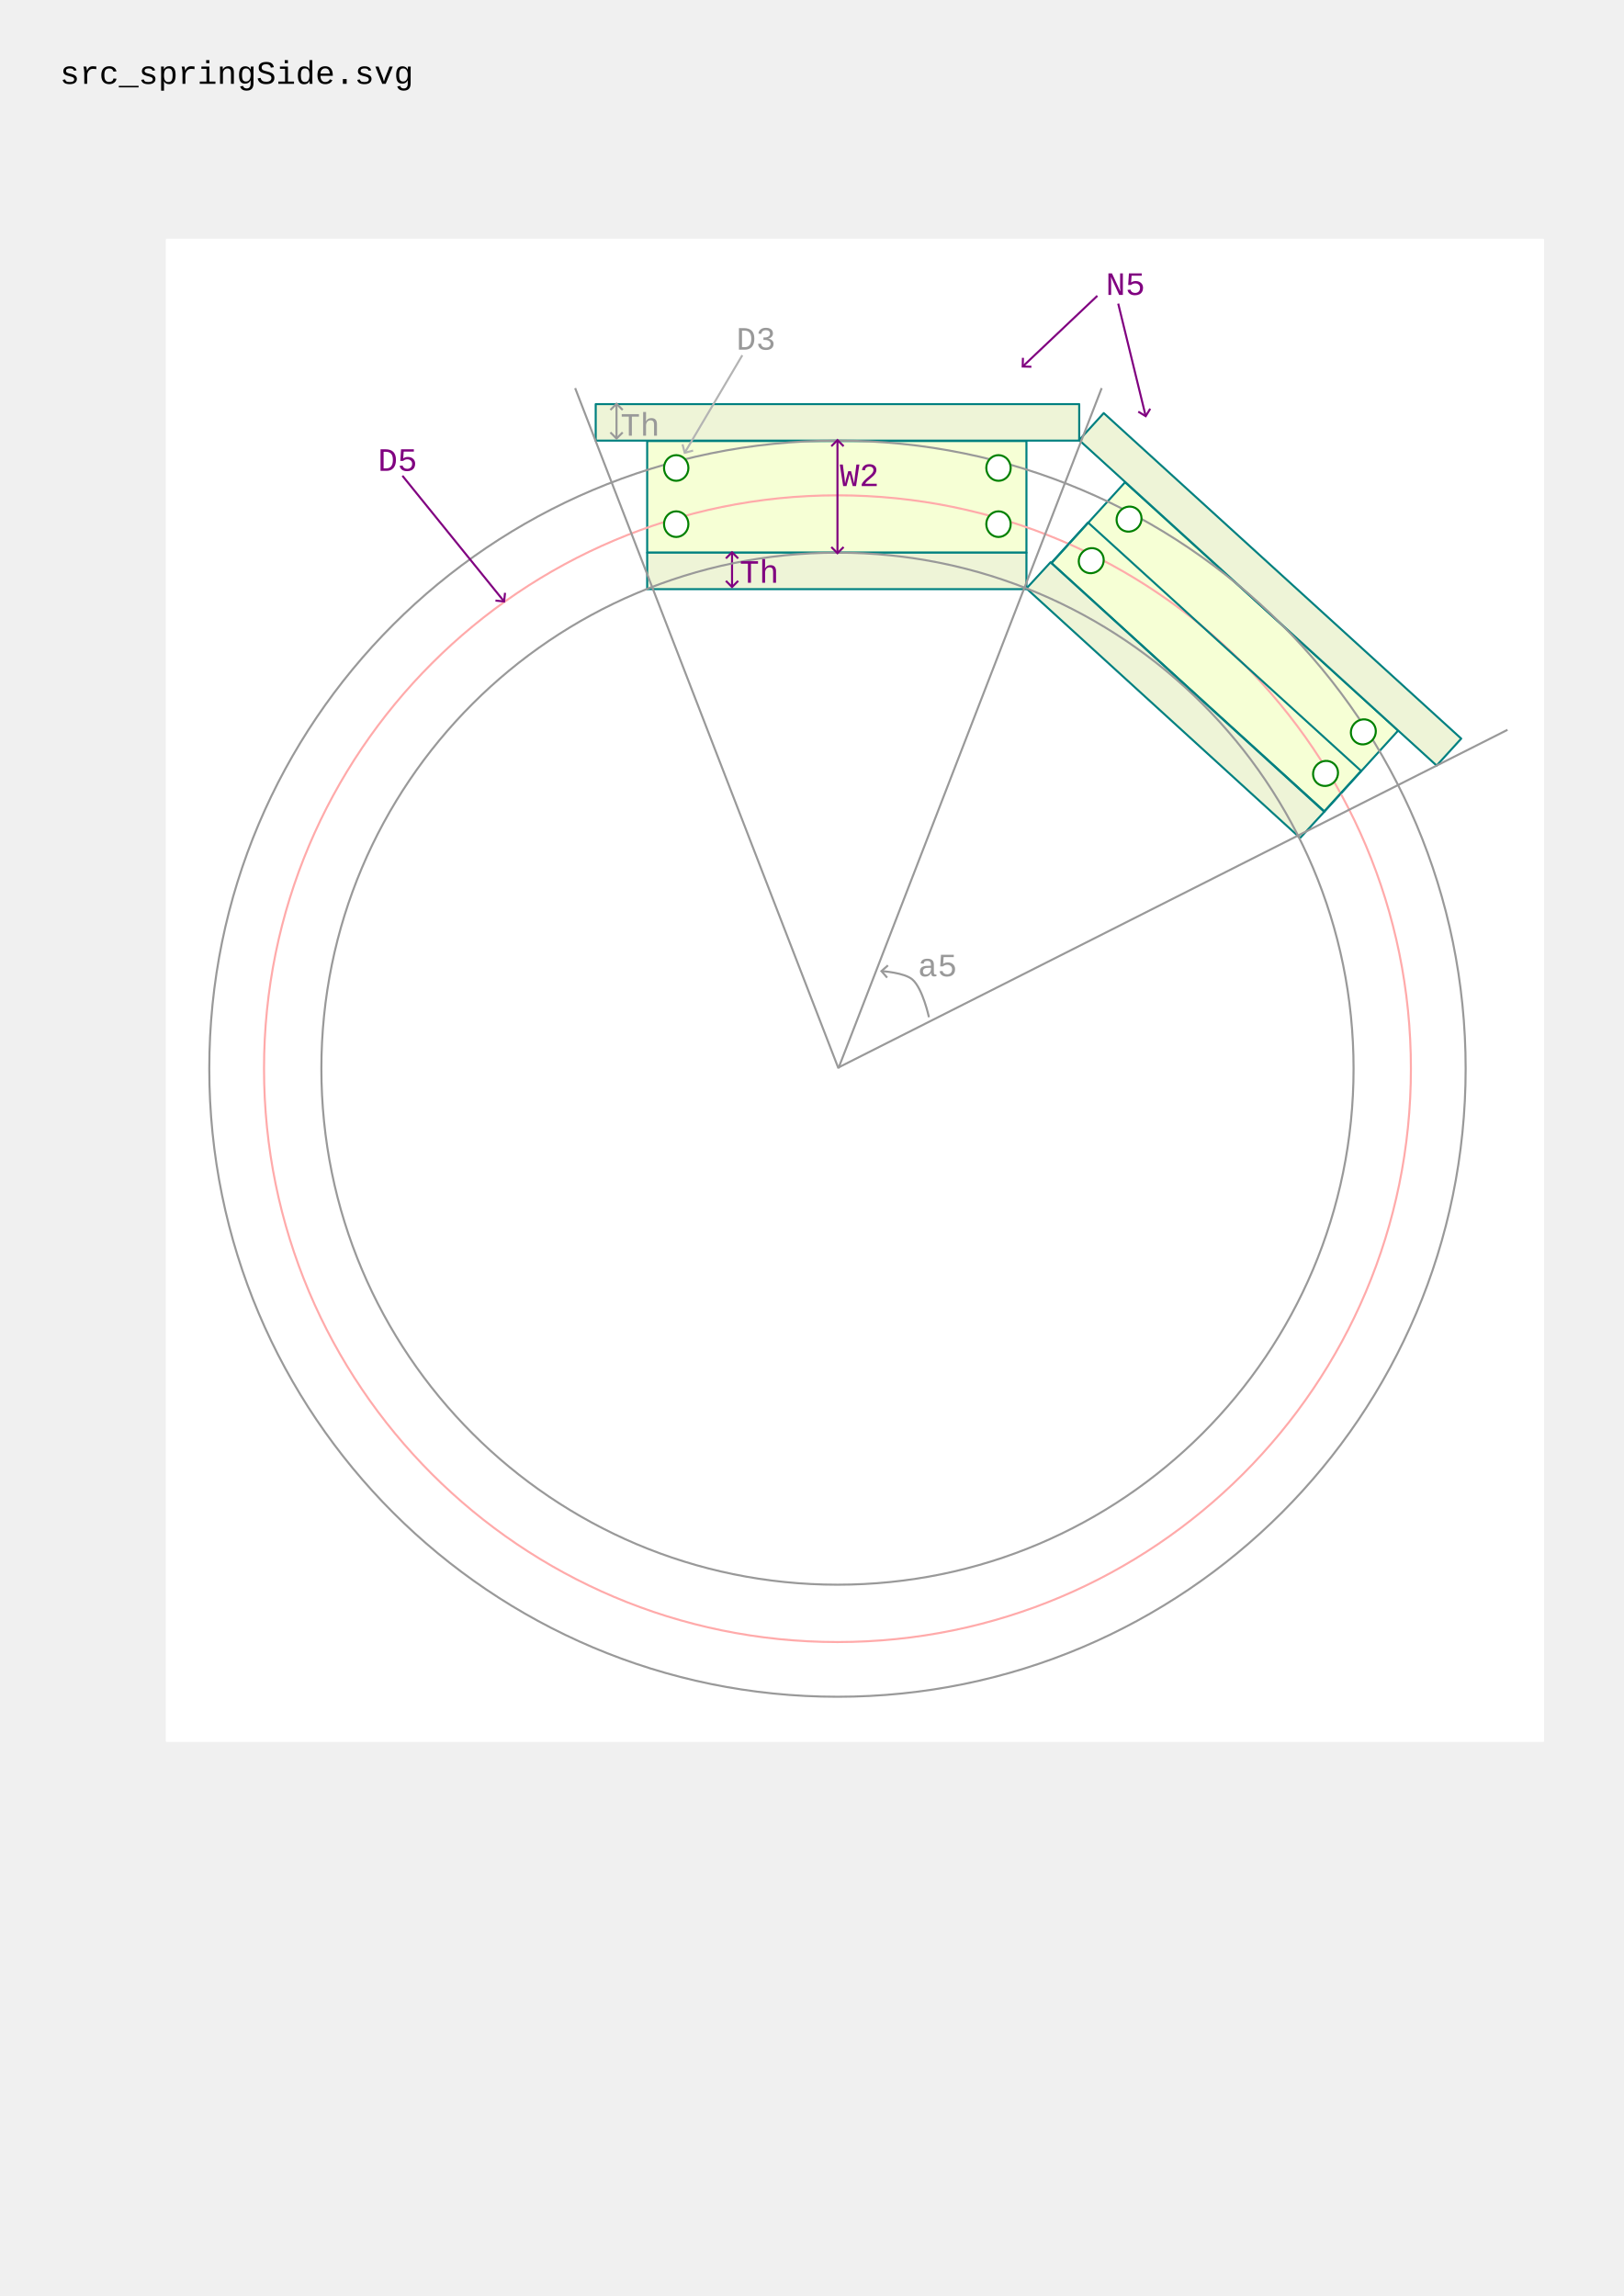
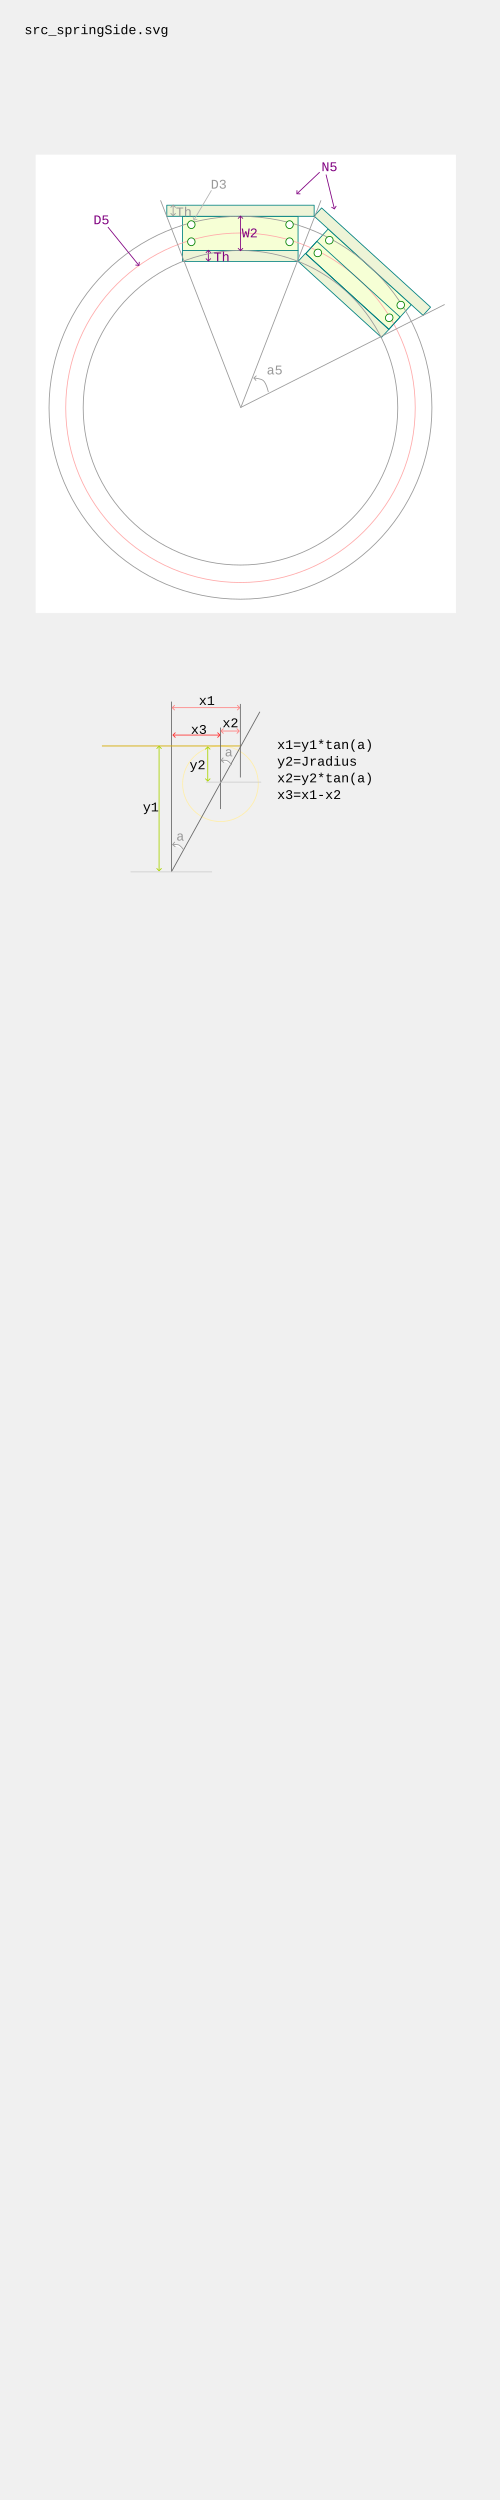
- <svg xmlns="http://www.w3.org/2000/svg" width="210mm" height="297mm" viewBox="0 0 210 297" version="1.1" id="svg1">
+ <svg xmlns="http://www.w3.org/2000/svg" width="600" height="3000" viewBox="0 0 158.75 793.75" version="1.1" id="svg1">
  <defs id="defs1">
+     <rect x="322.995" y="1023.455" width="59.566" height="43.639" id="rect22" />
+     <rect x="332.551" y="884.574" width="141.111" height="185.069" id="rect21" />
+     <rect x="430.979" y="993.513" width="25.164" height="35.357" id="rect20" />
+     <rect x="382.243" y="968.667" width="29.624" height="25.801" id="rect19" />
+     <rect x="368.864" y="1013.899" width="36.632" height="39.498" id="rect18" />
+     <rect x="311.846" y="1015.81" width="42.684" height="32.172" id="rect17" />
+     <rect x="285.726" y="1023.137" width="30.898" height="31.216" id="rect16" />
    <rect x="312.181" y="518.95" width="45.949" height="26.578" id="rect14" />
    <rect x="543.74" y="114.991" width="24.846" height="28.668" id="rect13" />
    <rect x="169.78" y="186.662" width="38.543" height="37.906" id="rect12" />
    <rect x="355.486" y="143.66" width="27.713" height="26.757" id="rect11" />
    <rect x="365.042" y="128.37" width="40.975" height="33.658" id="rect10" />
    <rect x="330.548" y="119.769" width="54.243" height="42.258" id="rect9" />
    <marker style="overflow:visible" id="ArrowWide" refX="0" refY="0" orient="auto-start-reverse" markerWidth="1" markerHeight="1" viewBox="0 0 1 1" preserveAspectRatio="xMidYMid">
      <path style="fill:none;stroke:context-stroke;stroke-width:1;stroke-linecap:butt" d="M 3,-3 0,0 3,3" transform="rotate(180,0.125,0)" id="path5" />
    </marker>
    <rect x="29.305" y="26.757" width="275.215" height="63.707" id="rect1" />
    <marker style="overflow:visible" id="ArrowWide-2" refX="0" refY="0" orient="auto-start-reverse" markerWidth="1" markerHeight="1" viewBox="0 0 1 1" preserveAspectRatio="xMidYMid">
      <path style="fill:none;stroke:context-stroke;stroke-width:1;stroke-linecap:butt" d="M 3,-3 0,0 3,3" transform="rotate(180,0.125,0)" id="path5-8" />
    </marker>
    <marker style="overflow:visible" id="ArrowWide-2-9" refX="0" refY="0" orient="auto-start-reverse" markerWidth="1" markerHeight="1" viewBox="0 0 1 1" preserveAspectRatio="xMidYMid">
      <path style="fill:none;stroke:context-stroke;stroke-width:1;stroke-linecap:butt" d="M 3,-3 0,0 3,3" transform="rotate(180,0.125,0)" id="path5-8-3" />
    </marker>
    <marker style="overflow:visible" id="ArrowWide-8" refX="0" refY="0" orient="auto-start-reverse" markerWidth="1" markerHeight="1" viewBox="0 0 1 1" preserveAspectRatio="xMidYMid">
      <path style="fill:none;stroke:context-stroke;stroke-width:1;stroke-linecap:butt" d="M 3,-3 0,0 3,3" transform="rotate(180,0.125,0)" id="path5-4" />
    </marker>
    <rect x="365.042" y="128.37" width="40.975" height="33.658" id="rect10-0" />
+     <marker style="overflow:visible" id="ArrowWide-26" refX="0" refY="0" orient="auto-start-reverse" markerWidth="1" markerHeight="1" viewBox="0 0 1 1" preserveAspectRatio="xMidYMid">
+       <path style="fill:none;stroke:context-stroke;stroke-width:1;stroke-linecap:butt" d="M 3,-3 0,0 3,3" transform="rotate(180,0.125,0)" id="path5-1" />
+     </marker>
+     <rect x="285.726" y="1023.137" width="30.898" height="31.216" id="rect16-8" />
+     <marker style="overflow:visible" id="ArrowWide-9" refX="0" refY="0" orient="auto-start-reverse" markerWidth="1" markerHeight="1" viewBox="0 0 1 1" preserveAspectRatio="xMidYMid">
+       <path style="fill:none;stroke:context-stroke;stroke-width:1;stroke-linecap:butt" d="M 3,-3 0,0 3,3" transform="rotate(180,0.125,0)" id="path5-7" />
+     </marker>
+     <marker style="overflow:visible" id="ArrowWide-94" refX="0" refY="0" orient="auto-start-reverse" markerWidth="1" markerHeight="1" viewBox="0 0 1 1" preserveAspectRatio="xMidYMid">
+       <path style="fill:none;stroke:context-stroke;stroke-width:1;stroke-linecap:butt" d="M 3,-3 0,0 3,3" transform="rotate(180,0.125,0)" id="path5-78" />
+     </marker>
+     <marker style="overflow:visible" id="ArrowWide-94-7" refX="0" refY="0" orient="auto-start-reverse" markerWidth="1" markerHeight="1" viewBox="0 0 1 1" preserveAspectRatio="xMidYMid">
+       <path style="fill:none;stroke:context-stroke;stroke-width:1;stroke-linecap:butt" d="M 3,-3 0,0 3,3" transform="rotate(180,0.125,0)" id="path5-78-6" />
+     </marker>
+     <marker style="overflow:visible" id="ArrowWide-5" refX="0" refY="0" orient="auto-start-reverse" markerWidth="1" markerHeight="1" viewBox="0 0 1 1" preserveAspectRatio="xMidYMid">
+       <path style="fill:none;stroke:context-stroke;stroke-width:1;stroke-linecap:butt" d="M 3,-3 0,0 3,3" transform="rotate(180,0.125,0)" id="path5-2" />
+     </marker>
  </defs>
  <g id="layer1">
-     <rect style="fill:#ffffff;stroke:#ffffff;stroke-width:0.265;stroke-linejoin:round" id="rect15" width="177.998" height="194.179" x="21.575" y="31.015" />
-     <rect style="fill:#f6ffd5;stroke:#008080;stroke-width:0.265;stroke-linejoin:round" id="rect5-3-5" width="47.74" height="14.194" x="149.612" y="-51.777" transform="rotate(42.29509)" />
-     <rect style="fill:#f6ffd5;stroke:#008080;stroke-width:0.265;stroke-linejoin:round" id="rect5-3" width="49.051" height="14.442" x="83.703" y="57.049" />
-     <rect style="fill:#eef4d7;stroke:#008080;stroke-width:0.265;stroke-linejoin:round" id="rect5-2" width="47.902" height="4.607" x="149.219" y="-37.812" transform="matrix(0.7389078,0.6738065,-0.6774444,0.735574,0,0)" />
-     <rect style="fill:#eef4d7;stroke:#008080;stroke-width:0.265;stroke-linejoin:round" id="rect5" width="49.051" height="4.72" x="83.703" y="71.491" />
-     <rect style="fill:#eef4d7;stroke:#008080;stroke-width:0.265;stroke-linejoin:round" id="rect5-6" width="62.535" height="4.72" x="77.045" y="52.275" />
-     <rect style="fill:#eef4d7;stroke:#008080;stroke-width:0.265;stroke-linejoin:round" id="rect5-6-5" width="62.535" height="4.72" x="141.521" y="-56.609" transform="rotate(42.32432)" />
+     <circle style="fill:none;stroke:#ffeeaa;stroke-width:0.265;stroke-linejoin:round" id="path21" cx="69.994" cy="248.834" r="12.01" />
+     <rect style="fill:#ffffff;stroke:#ffffff;stroke-width:0.265;stroke-linejoin:round" id="rect15" width="133.161" height="145.273" x="11.462" y="49.244" />
+     <rect style="fill:#f6ffd5;stroke:#008080;stroke-width:0.265;stroke-linejoin:round" id="rect5-3-5" width="35.715" height="10.619" x="125.991" y="-16.325" transform="matrix(0.7396748,0.6729645,-0.6729338,0.7397027,0,0)" />
+     <rect style="fill:#f6ffd5;stroke:#008080;stroke-width:0.265;stroke-linejoin:round" id="rect5-3" width="36.695" height="10.805" x="57.94" y="68.721" />
+     <rect style="fill:#eef4d7;stroke:#008080;stroke-width:0.265;stroke-linejoin:round" id="rect5-2" width="35.837" height="3.447" x="125.833" y="-5.894" transform="matrix(0.7388939,0.6738218,-0.6774292,0.735588,0,0)" />
+     <rect style="fill:#eef4d7;stroke:#008080;stroke-width:0.265;stroke-linejoin:round" id="rect5" width="36.695" height="3.531" x="57.94" y="79.526" />
+     <rect style="fill:#eef4d7;stroke:#008080;stroke-width:0.265;stroke-linejoin:round" id="rect5-6" width="46.783" height="3.531" x="52.959" y="65.15" />
+     <rect style="fill:#eef4d7;stroke:#008080;stroke-width:0.265;stroke-linejoin:round" id="rect5-6-5" width="46.784" height="3.531" x="119.949" y="-19.948" transform="matrix(0.7393315,0.6733417,-0.673311,0.7393594,0,0)" />
    <text xml:space="preserve" transform="scale(0.2645833)" id="text1" style="font-size:16px;line-height:normal;font-family:'Liberation Mono';-inkscape-font-specification:'Liberation Mono';text-decoration-color:#000000;white-space:pre;shape-inside:url(#rect1);display:inline;fill:#000000;stroke-width:1;-inkscape-stroke:none;stop-color:#000000">
-       <tspan x="29.305" y="40.994" id="tspan3">src_springSide.svg</tspan>
+       <tspan x="29.305" y="40.994" id="tspan9">src_springSide.svg</tspan>
    </text>
-     <circle style="fill:none;stroke:#ffaaaa;stroke-width:0.265;stroke-linejoin:round" id="path1" cx="108.313" cy="138.24" r="74.166" />
-     <path style="fill:none;stroke:#800080;stroke-width:0.265;stroke-linejoin:round;marker-start:url(#ArrowWide-2);marker-end:url(#ArrowWide-2)" d="M 94.678,75.868 V 71.506" id="path4-6" />
-     <circle style="fill:none;stroke:#999999;stroke-width:0.265;stroke-linejoin:round" id="path1-3" cx="108.313" cy="138.24" r="66.749" />
-     <circle style="fill:none;stroke:#999999;stroke-width:0.265;stroke-linejoin:round" id="path1-3-1" cx="108.313" cy="138.24" r="81.245" />
-     <path style="fill:none;stroke:#999999;stroke-width:0.265;stroke-linejoin:round" d="m 108.436,138.193 34.049,-87.988" id="path2" />
-     <path style="fill:none;stroke:#999999;stroke-width:0.265;stroke-linejoin:round" d="M 108.436,138.193 74.387,50.205" id="path2-3" />
-     <path style="fill:none;stroke:#999999;stroke-width:0.265;stroke-linejoin:round" d="M 108.37,138.121 194.972,94.405" id="path3" />
-     <path style="fill:none;stroke:#800080;stroke-width:0.265;stroke-linejoin:round;marker-start:url(#ArrowWide);marker-end:url(#ArrowWide)" d="M 108.313,71.491 V 56.995" id="path4" />
-     <path style="fill:none;stroke:#999999;stroke-width:0.265;stroke-linejoin:round;marker-start:url(#ArrowWide-2-9);marker-end:url(#ArrowWide-2-9)" d="M 79.737,56.663 V 52.302" id="path4-6-7" />
-     <path style="fill:none;stroke:#800080;stroke-width:0.265;stroke-linejoin:round;marker-start:url(#ArrowWide)" d="M 65.158,77.753 52.047,61.543" id="path6" />
-     <path style="fill:none;stroke:#800080;stroke-width:0.265;stroke-linejoin:round;marker-start:url(#ArrowWide)" d="m 132.318,47.365 9.608,-9.102" id="path7" />
-     <path style="fill:none;stroke:#800080;stroke-width:0.265;stroke-linejoin:round;marker-start:url(#ArrowWide)" d="M 148.163,53.77 144.623,39.274" id="path8" />
-     <ellipse style="fill:#ffffff;stroke:#008000;stroke-width:0.265;stroke-linejoin:round" id="path9" cx="87.457" cy="60.535" rx="1.577" ry="1.658" />
-     <ellipse style="fill:#ffffff;stroke:#008000;stroke-width:0.265;stroke-linejoin:round" id="path9-3" cx="87.457" cy="67.802" rx="1.577" ry="1.658" />
-     <ellipse style="fill:#ffffff;stroke:#008000;stroke-width:0.265;stroke-linejoin:round" id="path9-5" cx="129.139" cy="60.535" rx="1.577" ry="1.658" />
-     <ellipse style="fill:#ffffff;stroke:#008000;stroke-width:0.265;stroke-linejoin:round" id="path9-3-5" cx="129.139" cy="67.802" rx="1.577" ry="1.658" />
-     <ellipse style="fill:#ffffff;stroke:#008000;stroke-width:0.265;stroke-linejoin:round" id="path9-2" cx="153.202" cy="-48.597" rx="1.577" ry="1.658" transform="rotate(42.29509)" />
-     <ellipse style="fill:#ffffff;stroke:#008000;stroke-width:0.265;stroke-linejoin:round" id="path9-3-54" cx="153.202" cy="-41.33" rx="1.577" ry="1.658" transform="rotate(42.29509)" />
-     <ellipse style="fill:#ffffff;stroke:#008000;stroke-width:0.265;stroke-linejoin:round" id="path9-5-7" cx="194.137" cy="-48.632" rx="1.577" ry="1.658" transform="rotate(42.29509)" />
-     <ellipse style="fill:#ffffff;stroke:#008000;stroke-width:0.265;stroke-linejoin:round" id="path9-3-5-4" cx="194.137" cy="-41.365" rx="1.577" ry="1.658" transform="rotate(42.29509)" />
-     <rect style="fill:none;stroke:#008080;stroke-width:0.265;stroke-linejoin:round" id="rect5-3-5-8" width="47.741" height="7.063" x="149.573" y="-44.701" transform="rotate(42.29509)" />
-     <path style="fill:none;stroke:#b3b3b3;stroke-width:0.265;stroke-linejoin:round;marker-start:url(#ArrowWide-8)" d="m 88.588,58.511 7.417,-12.558" id="path7-4" />
-     <text xml:space="preserve" transform="matrix(0.2645833,0,0,0.2645833,21.15409,27.41995)" id="text9" style="font-size:16px;line-height:normal;font-family:'Liberation Mono';-inkscape-font-specification:'Liberation Mono';text-decoration-color:#000000;white-space:pre;shape-inside:url(#rect9);fill:#800080;stroke-width:1;-inkscape-stroke:none;stop-color:#000000">
-       <tspan x="330.547" y="134.006" id="tspan4">W2</tspan>
+     <ellipse style="fill:none;stroke:#ffaaaa;stroke-width:0.265;stroke-linejoin:round" id="path1" cx="76.351" cy="129.463" rx="55.484" ry="55.486" />
+     <path style="fill:none;stroke:#800080;stroke-width:0.265;stroke-linejoin:round;marker-start:url(#ArrowWide-2);marker-end:url(#ArrowWide-2)" d="m 66.151,82.8 v -3.263" id="path4-6" />
+     <ellipse style="fill:none;stroke:#999999;stroke-width:0.265;stroke-linejoin:round" id="path1-3" cx="76.351" cy="129.463" rx="49.935" ry="49.938" />
+     <ellipse style="fill:none;stroke:#999999;stroke-width:0.265;stroke-linejoin:round" id="path1-3-1" cx="76.351" cy="129.463" rx="60.78" ry="60.783" />
+     <path style="fill:none;stroke:#999999;stroke-width:0.265;stroke-linejoin:round" d="M 76.443,129.427 101.915,63.601" id="path2" />
+     <path style="fill:none;stroke:#999999;stroke-width:0.265;stroke-linejoin:round" d="M 76.443,129.427 50.971,63.601" id="path2-3" />
+     <path style="fill:none;stroke:#999999;stroke-width:0.265;stroke-linejoin:round" d="M 76.393,129.374 141.181,96.669" id="path3" />
+     <path style="fill:none;stroke:#800080;stroke-width:0.265;stroke-linejoin:round;marker-start:url(#ArrowWide);marker-end:url(#ArrowWide)" d="M 76.351,79.526 V 68.68" id="path4" />
+     <path style="fill:none;stroke:#999999;stroke-width:0.265;stroke-linejoin:round;marker-start:url(#ArrowWide-2-9);marker-end:url(#ArrowWide-2-9)" d="M 54.973,68.432 V 65.169" id="path4-6-7" />
+     <path style="fill:none;stroke:#800080;stroke-width:0.265;stroke-linejoin:round;marker-start:url(#ArrowWide)" d="M 44.067,84.21 34.258,72.083" id="path6" />
+     <path style="fill:none;stroke:#800080;stroke-width:0.265;stroke-linejoin:round;marker-start:url(#ArrowWide)" d="m 94.309,61.476 7.188,-6.81" id="path7" />
+     <path style="fill:none;stroke:#800080;stroke-width:0.265;stroke-linejoin:round;marker-start:url(#ArrowWide)" d="m 106.163,66.268 -2.648,-10.845" id="path8" />
+     <ellipse style="fill:#ffffff;stroke:#008000;stroke-width:0.265;stroke-linejoin:round" id="path9" cx="60.749" cy="71.329" rx="1.18" ry="1.24" />
+     <ellipse style="fill:#ffffff;stroke:#008000;stroke-width:0.265;stroke-linejoin:round" id="path9-3" cx="60.749" cy="76.765" rx="1.18" ry="1.24" />
+     <ellipse style="fill:#ffffff;stroke:#008000;stroke-width:0.265;stroke-linejoin:round" id="path9-5" cx="91.931" cy="71.329" rx="1.18" ry="1.24" />
+     <ellipse style="fill:#ffffff;stroke:#008000;stroke-width:0.265;stroke-linejoin:round" id="path9-3-5" cx="91.931" cy="76.765" rx="1.18" ry="1.24" />
+     <ellipse style="fill:#ffffff;stroke:#008000;stroke-width:0.265;stroke-linejoin:round" id="path9-2" cx="128.676" cy="-13.946" rx="1.18" ry="1.24" transform="matrix(0.7396748,0.6729645,-0.6729338,0.7397027,0,0)" />
+     <ellipse style="fill:#ffffff;stroke:#008000;stroke-width:0.265;stroke-linejoin:round" id="path9-3-54" cx="128.676" cy="-8.51" rx="1.18" ry="1.24" transform="matrix(0.7396748,0.6729645,-0.6729338,0.7397027,0,0)" />
+     <ellipse style="fill:#ffffff;stroke:#008000;stroke-width:0.265;stroke-linejoin:round" id="path9-5-7" cx="159.3" cy="-13.973" rx="1.18" ry="1.24" transform="matrix(0.7396748,0.6729645,-0.6729338,0.7397027,0,0)" />
+     <ellipse style="fill:#ffffff;stroke:#008000;stroke-width:0.265;stroke-linejoin:round" id="path9-3-5-4" cx="159.3" cy="-8.536" rx="1.18" ry="1.24" transform="matrix(0.7396748,0.6729645,-0.6729338,0.7397027,0,0)" />
+     <rect style="fill:none;stroke:#008080;stroke-width:0.265;stroke-linejoin:round" id="rect5-3-5-8" width="35.716" height="5.284" x="125.961" y="-11.032" transform="matrix(0.7396748,0.6729645,-0.6729338,0.7397027,0,0)" />
+     <path style="fill:none;stroke:#b3b3b3;stroke-width:0.265;stroke-linejoin:round;marker-start:url(#ArrowWide-8)" d="m 61.595,69.815 5.548,-9.395" id="path7-4" />
+     <text xml:space="preserve" transform="matrix(0.2645833,0,0,0.2645833,-10.70346,39.89328)" id="text9" style="font-size:16px;line-height:normal;font-family:'Liberation Mono';-inkscape-font-specification:'Liberation Mono';text-decoration-color:#000000;white-space:pre;shape-inside:url(#rect9);display:inline;fill:#800080;stroke-width:1;-inkscape-stroke:none;stop-color:#000000">
+       <tspan x="330.547" y="134.006" id="tspan10">W2</tspan>
    </text>
-     <text xml:space="preserve" transform="matrix(0.2645833,0,0,0.2645833,-0.9270715,37.6536)" id="text10" style="font-size:16px;line-height:normal;font-family:'Liberation Mono';-inkscape-font-specification:'Liberation Mono';text-decoration-color:#000000;white-space:pre;shape-inside:url(#rect10);fill:#800080;stroke-width:1;-inkscape-stroke:none;stop-color:#000000">
-       <tspan x="365.041" y="142.606" id="tspan5">Th</tspan>
+     <text xml:space="preserve" transform="matrix(0.2645833,0,0,0.2645833,-28.73922,45.23873)" id="text10" style="font-size:16px;line-height:normal;font-family:'Liberation Mono';-inkscape-font-specification:'Liberation Mono';text-decoration-color:#000000;white-space:pre;shape-inside:url(#rect10);display:inline;fill:#800080;stroke-width:1;-inkscape-stroke:none;stop-color:#000000">
+       <tspan x="365.041" y="142.606" id="tspan11">Th</tspan>
    </text>
-     <text xml:space="preserve" transform="matrix(0.2645833,0,0,0.2645833,-16.32752,18.62913)" id="text10-9" style="font-size:16px;line-height:normal;font-family:'Liberation Mono';-inkscape-font-specification:'Liberation Mono';text-decoration-color:#000000;white-space:pre;shape-inside:url(#rect10-0);display:inline;fill:#999999;stroke-width:1;-inkscape-stroke:none;stop-color:#000000">
-       <tspan x="365.041" y="142.606" id="tspan6">Th</tspan>
+     <text xml:space="preserve" transform="matrix(0.2645833,0,0,0.2645833,-40.76849,30.95739)" id="text10-9" style="font-size:16px;line-height:normal;font-family:'Liberation Mono';-inkscape-font-specification:'Liberation Mono';text-decoration-color:#000000;white-space:pre;shape-inside:url(#rect10-0);display:inline;fill:#999999;stroke-width:1;-inkscape-stroke:none;stop-color:#000000">
+       <tspan x="365.041" y="142.606" id="tspan12">Th</tspan>
    </text>
-     <text xml:space="preserve" transform="matrix(0.2645833,0,0,0.2645833,1.179909,3.455448)" id="text11" style="font-size:16px;line-height:normal;font-family:'Liberation Mono';-inkscape-font-specification:'Liberation Mono';text-decoration-color:#000000;white-space:pre;shape-inside:url(#rect11);fill:#999999;stroke-width:1;-inkscape-stroke:none;stop-color:#000000">
-       <tspan x="355.486" y="157.897" id="tspan7">D3</tspan>
+     <text xml:space="preserve" transform="matrix(0.2645833,0,0,0.2645833,-27.13791,18.12004)" id="text11" style="font-size:16px;line-height:normal;font-family:'Liberation Mono';-inkscape-font-specification:'Liberation Mono';text-decoration-color:#000000;white-space:pre;shape-inside:url(#rect11);display:inline;fill:#999999;stroke-width:1;-inkscape-stroke:none;stop-color:#000000">
+       <tspan x="355.486" y="157.897" id="tspan13">D3</tspan>
    </text>
-     <text xml:space="preserve" transform="matrix(0.2645833,0,0,0.2645833,3.961124,7.753689)" id="text12" style="font-size:16px;line-height:normal;font-family:'Liberation Mono';-inkscape-font-specification:'Liberation Mono';text-decoration-color:#000000;white-space:pre;shape-inside:url(#rect12);fill:#800080;stroke-width:1;-inkscape-stroke:none;stop-color:#000000">
-       <tspan x="169.779" y="200.899" id="tspan8">D5</tspan>
+     <text xml:space="preserve" transform="matrix(0.2645833,0,0,0.2645833,-15.25454,18.03576)" id="text12" style="font-size:16px;line-height:normal;font-family:'Liberation Mono';-inkscape-font-specification:'Liberation Mono';text-decoration-color:#000000;white-space:pre;shape-inside:url(#rect12);display:inline;fill:#800080;stroke-width:1;-inkscape-stroke:none;stop-color:#000000">
+       <tspan x="169.779" y="200.899" id="tspan14">D5</tspan>
    </text>
-     <text xml:space="preserve" transform="matrix(0.2645833,0,0,0.2645833,-0.8427923,3.961124)" id="text13" style="font-size:16px;line-height:normal;font-family:'Liberation Mono';-inkscape-font-specification:'Liberation Mono';text-decoration-color:#000000;white-space:pre;shape-inside:url(#rect13);fill:#800080;stroke-width:1;-inkscape-stroke:none;stop-color:#000000">
-       <tspan x="543.74" y="129.229" id="tspan9">N5</tspan>
+     <text xml:space="preserve" transform="matrix(0.2645833,0,0,0.2645833,-41.8025,20.14274)" id="text13" style="font-size:16px;line-height:normal;font-family:'Liberation Mono';-inkscape-font-specification:'Liberation Mono';text-decoration-color:#000000;white-space:pre;shape-inside:url(#rect13);display:inline;fill:#800080;stroke-width:1;-inkscape-stroke:none;stop-color:#000000">
+       <tspan x="543.74" y="129.229" id="tspan15">N5</tspan>
    </text>
-     <path style="fill:none;stroke:#999999;stroke-width:0.265;stroke-linejoin:round;marker-end:url(#ArrowWide)" d="m 120.142,131.584 c 0,0 -0.798,-3.725 -2.145,-4.887 -1.029,-0.888 -3.933,-1.073 -3.933,-1.073" id="path13" />
-     <text xml:space="preserve" transform="matrix(0.2645833,0,0,0.2645833,36.11422,-14.77942)" id="text14" style="font-size:16px;line-height:normal;font-family:'Liberation Mono';-inkscape-font-specification:'Liberation Mono';text-decoration-color:#000000;white-space:pre;shape-inside:url(#rect14);fill:#999999;stroke-width:1;-inkscape-stroke:none;stop-color:#000000">
-       <tspan x="312.182" y="533.186" id="tspan10">a5</tspan>
+     <path style="fill:none;stroke:#999999;stroke-width:0.265;stroke-linejoin:round;marker-end:url(#ArrowWide)" d="m 85.2,124.484 c 0,0 -0.597,-2.787 -1.605,-3.656 -0.77,-0.664 -2.942,-0.803 -2.942,-0.803" id="path13" />
+     <text xml:space="preserve" transform="matrix(0.2645833,0,0,0.2645833,2.065407,-22.19599)" id="text14" style="font-size:16px;line-height:normal;font-family:'Liberation Mono';-inkscape-font-specification:'Liberation Mono';text-decoration-color:#000000;white-space:pre;shape-inside:url(#rect14);display:inline;fill:#999999;stroke-width:1;-inkscape-stroke:none;stop-color:#000000">
+       <tspan x="312.182" y="533.186" id="tspan23">a5</tspan>
+     </text>
+     <path style="fill:#ffffff;stroke:#666666;stroke-width:0.265;stroke-linejoin:round" d="m 54.444,222.75 v 54.023" id="path10" />
+     <path style="fill:#ffffff;stroke:#d4aa00;stroke-width:0.265;stroke-linejoin:round" d="M 32.363,236.844 H 76.526" id="path10-3" />
+     <path style="fill:#ffffff;stroke:#666666;stroke-width:0.265;stroke-linejoin:round" d="M 82.51,225.98 54.448,276.776" id="path10-1" />
+     <path style="fill:#ffffff;stroke:#999999;stroke-width:0.265;stroke-linejoin:round;marker-end:url(#ArrowWide)" d="m 58.153,269.609 c 0,0 -0.829,-1.093 -1.433,-1.348 -0.57,-0.241 -1.854,-0.084 -1.854,-0.084" id="path11" />
+     <path style="fill:#ffffff;stroke:#666666;stroke-width:0.265;stroke-linejoin:round" d="m 70.019,231.006 v 25.874" id="path10-36" />
+     <text xml:space="preserve" transform="matrix(0.2645833,0,0,0.2645833,-19.63706,-7.585131)" id="text15" style="font-size:16px;line-height:normal;font-family:'Liberation Mono';-inkscape-font-specification:'Liberation Mono';text-decoration-color:#000000;white-space:pre;shape-inside:url(#rect16);display:inline;fill:#999999;stroke-width:1;-inkscape-stroke:none;stop-color:#000000">
+       <tspan x="285.727" y="1037.373" id="tspan24">a</tspan>
+     </text>
+     <path style="fill:#ffffff;stroke:#999999;stroke-width:0.265;stroke-linejoin:round;marker-end:url(#ArrowWide-26)" d="m 73.549,242.869 c 0,0 -0.829,-1.093 -1.433,-1.348 -0.57,-0.241 -1.854,-0.084 -1.854,-0.084" id="path11-2" />
+     <text xml:space="preserve" transform="matrix(0.2645833,0,0,0.2645833,-4.24115,-34.32488)" id="text15-0" style="font-size:16px;line-height:normal;font-family:'Liberation Mono';-inkscape-font-specification:'Liberation Mono';text-decoration-color:#000000;white-space:pre;shape-inside:url(#rect16-8);display:inline;fill:#999999;stroke-width:1;-inkscape-stroke:none;stop-color:#000000">
+       <tspan x="285.727" y="1037.373" id="tspan25">a</tspan>
+     </text>
+     <path style="fill:#999999;stroke:#ff8080;stroke-width:0.265;stroke-linejoin:round;marker-start:url(#ArrowWide);marker-end:url(#ArrowWide)" d="M 54.751,224.688 H 76.05" id="path16" />
+     <path style="fill:#999999;stroke:#aad400;stroke-width:0.265;stroke-linejoin:round;marker-start:url(#ArrowWide-94);marker-end:url(#ArrowWide-94)" d="M 50.509,276.412 V 236.997" id="path16-3" />
+     <path style="fill:#ffffff;stroke:#666666;stroke-width:0.265;stroke-linejoin:round" d="m 76.312,223.496 v 23.345" id="path10-36-2" />
+     <path style="fill:#999999;stroke:#ff8080;stroke-width:0.265;stroke-linejoin:round;marker-start:url(#ArrowWide-9);marker-end:url(#ArrowWide-9)" d="m 70.236,232.107 h 5.658" id="path16-9" />
+     <path style="fill:#ffffff;stroke:#cccccc;stroke-width:0.265;stroke-linejoin:round" d="M 41.457,276.815 H 67.33" id="path10-36-3" />
+     <path style="fill:#ffffff;stroke:#cccccc;stroke-width:0.265;stroke-linejoin:round" d="m 65.395,248.326 h 17.53" id="path10-36-3-5" />
+     <path style="fill:#999999;stroke:#aad400;stroke-width:0.265;stroke-linejoin:round;marker-start:url(#ArrowWide-94-7);marker-end:url(#ArrowWide-94-7)" d="M 65.962,247.923 V 237.209" id="path16-3-3" />
+     <text xml:space="preserve" transform="matrix(0.2645833,0,0,0.2645833,-37.16714,-14.91742)" id="text16" style="font-size:16px;line-height:normal;font-family:'Liberation Mono';-inkscape-font-specification:'Liberation Mono';text-decoration-color:#000000;white-space:pre;shape-inside:url(#rect17);display:inline;fill:#000000;stroke-width:1;-inkscape-stroke:none;stop-color:#000000">
+       <tspan x="311.846" y="1030.047" id="tspan26">y1</tspan>
+     </text>
+     <text xml:space="preserve" transform="matrix(0.2645833,0,0,0.2645833,-37.41998,-27.81215)" id="text17" style="font-size:16px;line-height:normal;font-family:'Liberation Mono';-inkscape-font-specification:'Liberation Mono';text-decoration-color:#000000;white-space:pre;shape-inside:url(#rect18);display:inline;fill:#000000;stroke-width:1;-inkscape-stroke:none;stop-color:#000000">
+       <tspan x="368.865" y="1028.135" id="tspan27">y2</tspan>
+     </text>
+     <text xml:space="preserve" transform="matrix(0.2645833,0,0,0.2645833,-38.00993,-36.24007)" id="text18" style="font-size:16px;line-height:normal;font-family:'Liberation Mono';-inkscape-font-specification:'Liberation Mono';text-decoration-color:#000000;white-space:pre;shape-inside:url(#rect19);display:inline;fill:#000000;stroke-width:1;-inkscape-stroke:none;stop-color:#000000">
+       <tspan x="382.242" y="982.904" id="tspan28">x1</tspan>
+     </text>
+     <text xml:space="preserve" transform="matrix(0.2645833,0,0,0.2645833,-43.4038,-35.73439)" id="text19" style="font-size:16px;line-height:normal;font-family:'Liberation Mono';-inkscape-font-specification:'Liberation Mono';text-decoration-color:#000000;white-space:pre;shape-inside:url(#rect20);display:inline;fill:#000000;stroke-width:1;-inkscape-stroke:none;stop-color:#000000">
+       <tspan x="430.979" y="1007.75" id="tspan29">x2</tspan>
+     </text>
+     <text xml:space="preserve" transform="scale(0.2645833)" id="text20" style="font-size:16px;line-height:normal;font-family:'Liberation Mono';-inkscape-font-specification:'Liberation Mono';text-decoration-color:#000000;white-space:pre;shape-inside:url(#rect21);display:inline;fill:#000000;stroke-width:1;-inkscape-stroke:none;stop-color:#000000">
+       <tspan x="332.551" y="898.811" id="tspan30">x1=y1*tan(a)
+ </tspan>
+       <tspan x="332.551" y="918.811" id="tspan31">y2=Jradius
+ </tspan>
+       <tspan x="332.551" y="938.811" id="tspan32">x2=y2*tan(a)
+ </tspan>
+       <tspan x="332.551" y="958.811" id="tspan33">x3=x1-x2
+ </tspan>
+     </text>
+     <path style="fill:#999999;stroke:#ff2a2a;stroke-width:0.265;stroke-linejoin:round;marker-start:url(#ArrowWide-5);marker-end:url(#ArrowWide-5)" d="M 54.974,233.383 H 69.77" id="path16-4" />
+     <text xml:space="preserve" transform="matrix(0.2645833,0,0,0.2645833,-24.86237,-41.54966)" id="text21" style="font-size:16px;line-height:normal;font-family:'Liberation Mono';-inkscape-font-specification:'Liberation Mono';text-decoration-color:#000000;white-space:pre;shape-inside:url(#rect22);fill:#000000;stroke-width:1;-inkscape-stroke:none;stop-color:#000000">
+       <tspan x="322.996" y="1037.691" id="tspan34">x3</tspan>
    </text>
  </g>
</svg>
